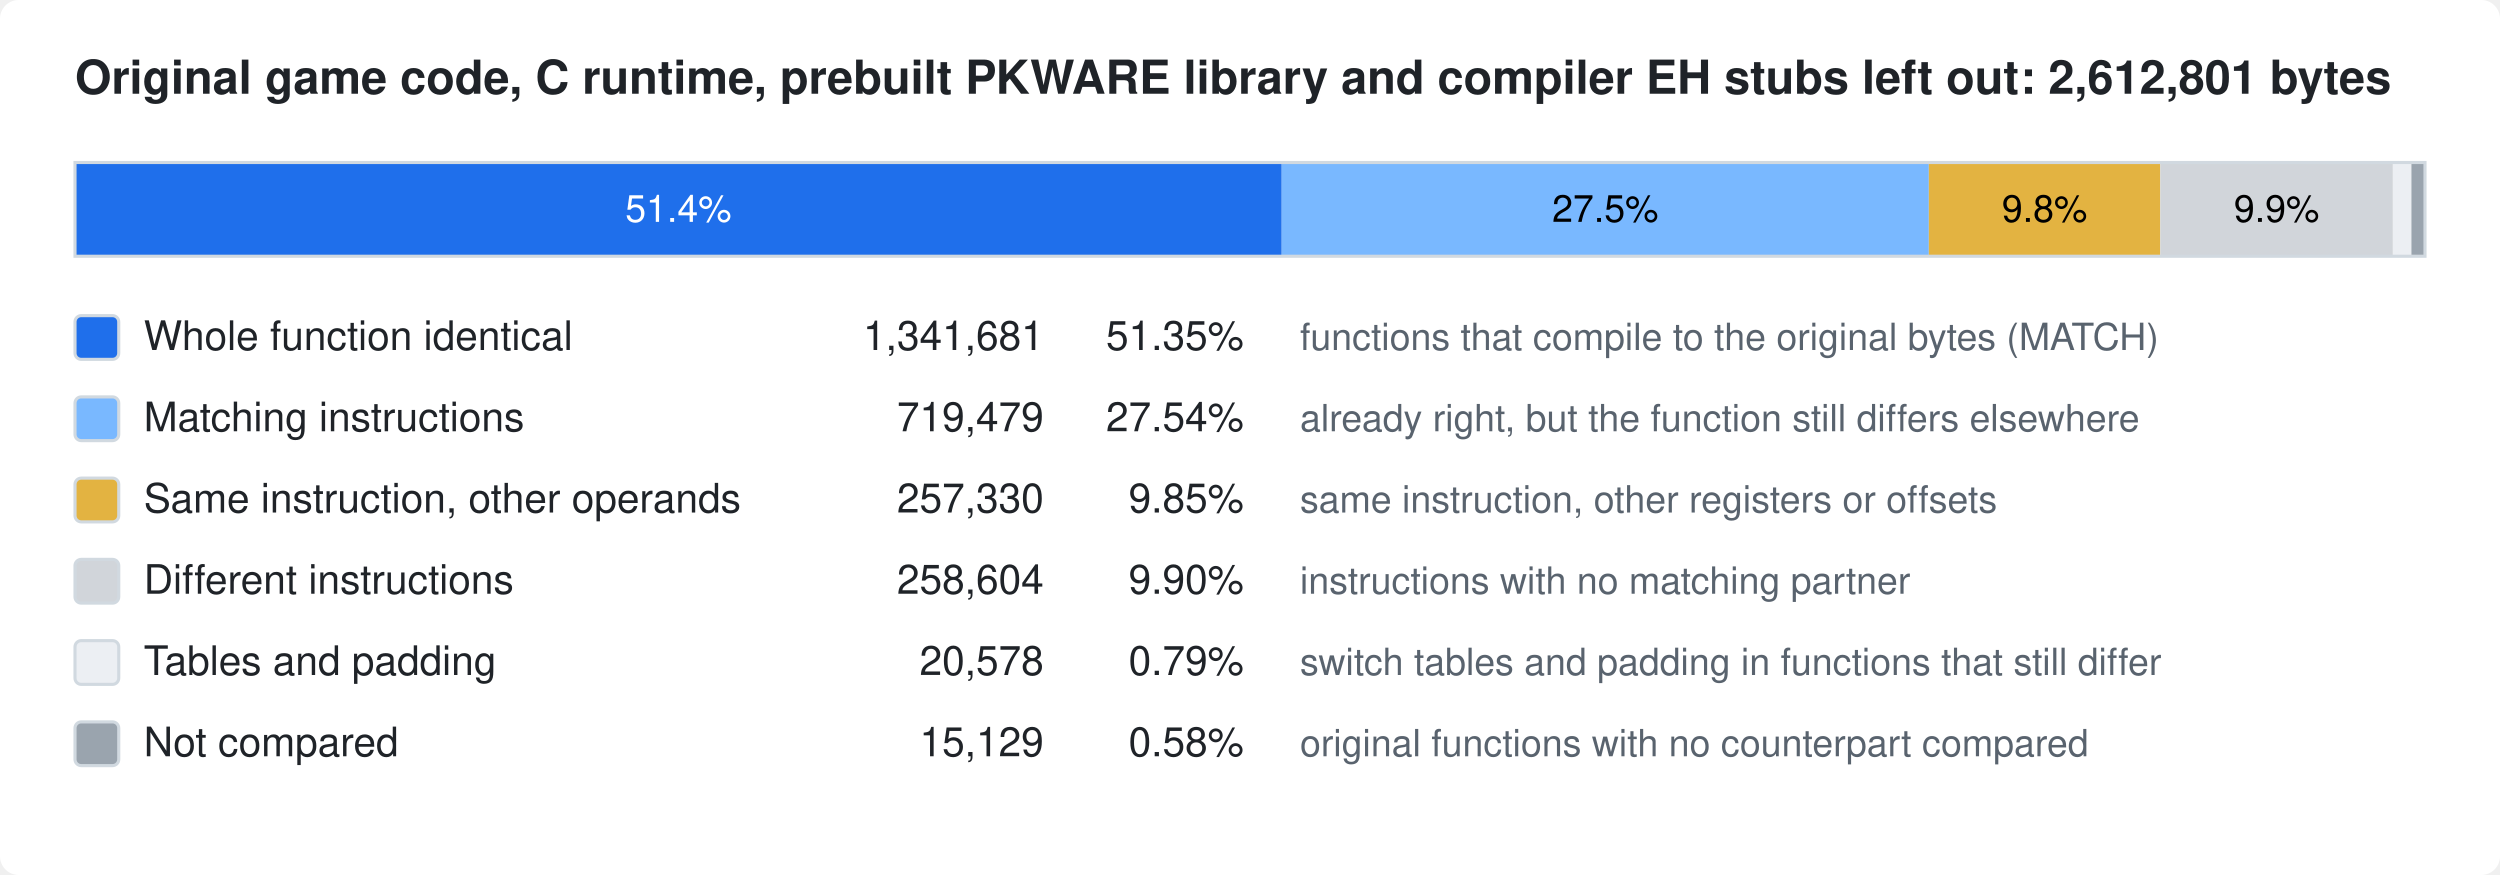
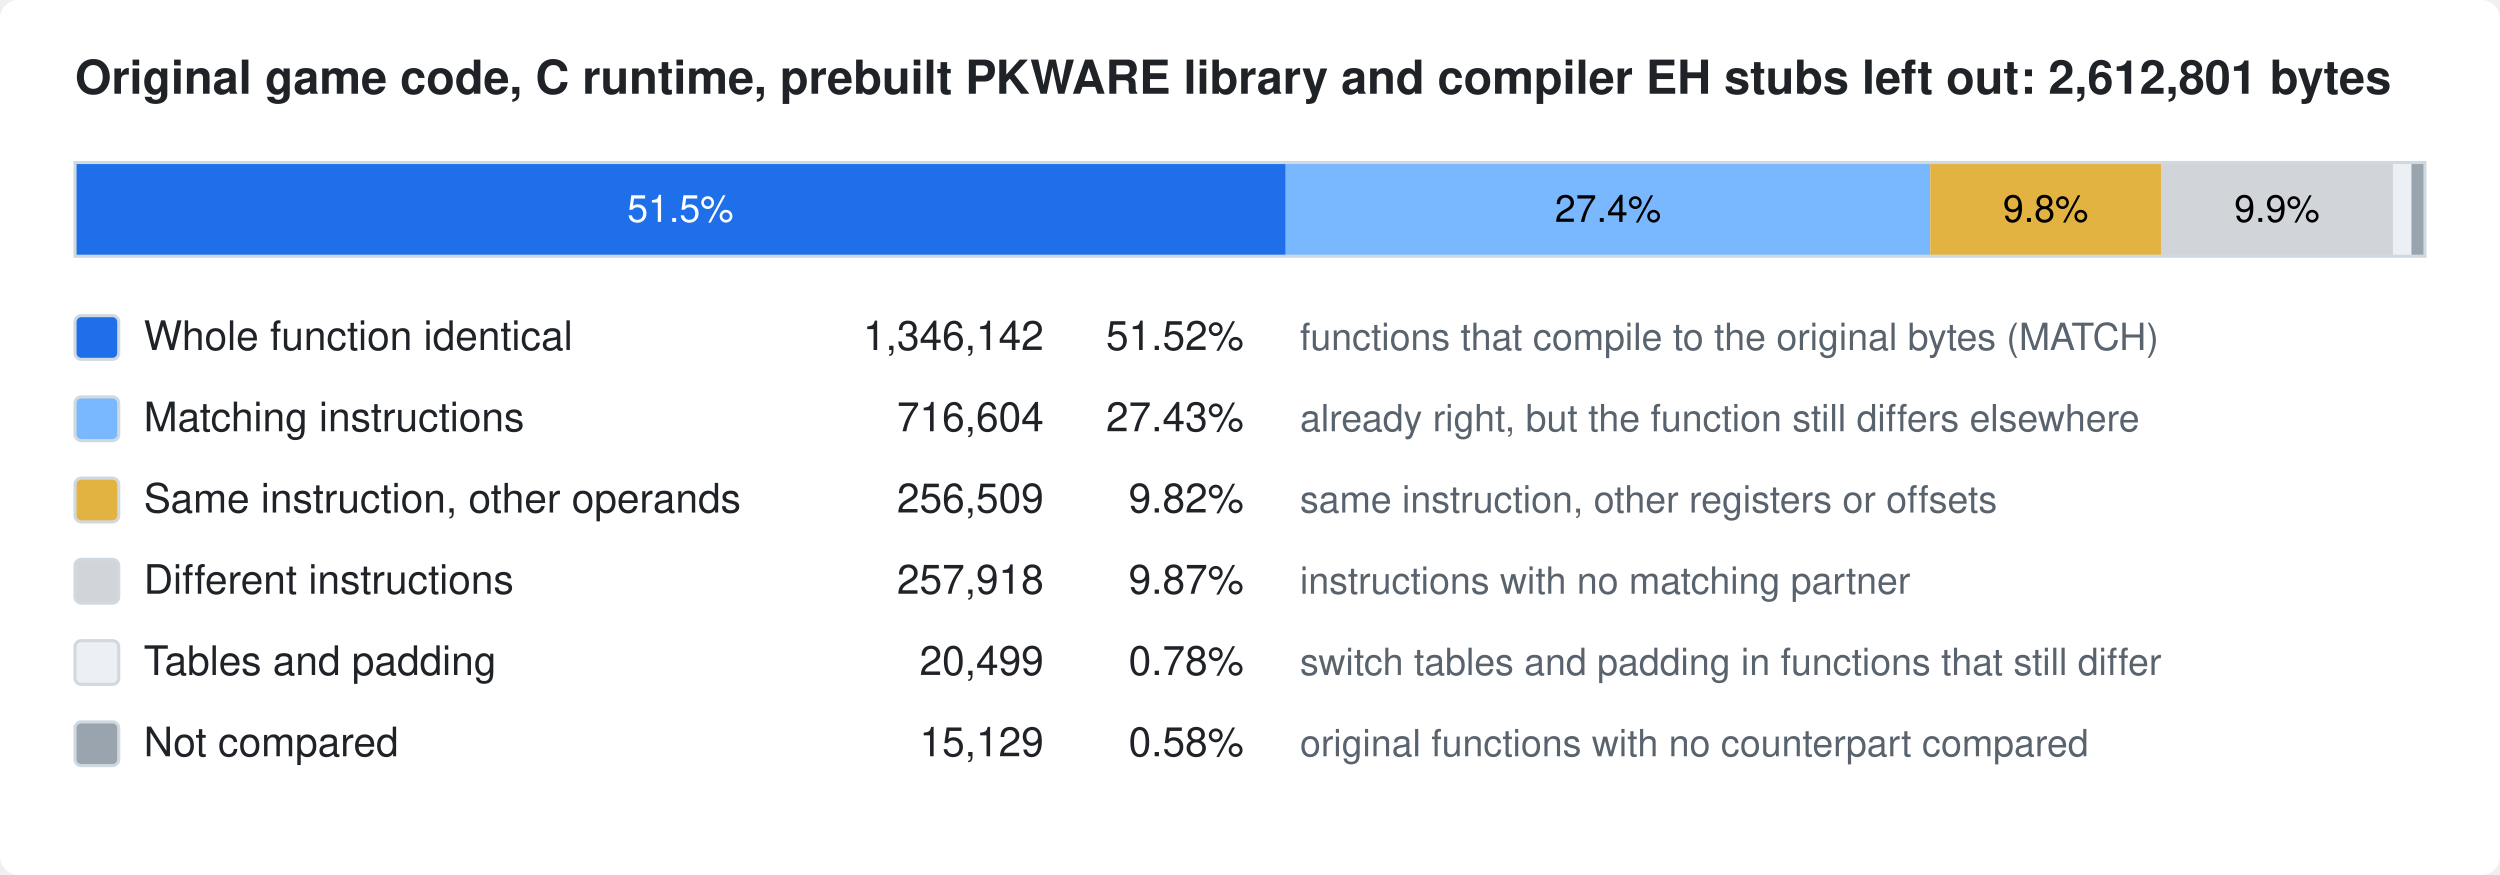
<svg xmlns="http://www.w3.org/2000/svg" width="800" height="280" viewBox="0 0 800 280" font-family="system-ui, -apple-system, Segoe UI, Helvetica, Arial, sans-serif">
  <rect width="800" height="280" rx="6" fill="#ffffff" />
  <text x="24" y="30" font-size="15" font-weight="600" fill="#1f2328">Original game code, C runtime, prebuilt PKWARE library and compiler EH stubs left out: 2,612,801 bytes</text>
-   <rect x="24.00" y="52" width="386.15" height="30" fill="#1f6feb" />
-   <text x="217.08" y="71" font-size="12" text-anchor="middle" fill="#ffffff">51.4%</text>
-   <rect x="410.15" y="52" width="207.08" height="30" fill="#79b8ff" />
-   <text x="513.69" y="71" font-size="12" text-anchor="middle" fill="#000000">27.5%</text>
-   <rect x="617.23" y="52" width="74.06" height="30" fill="#e3b341" />
-   <text x="654.26" y="71" font-size="12" text-anchor="middle" fill="#000000">9.8%</text>
-   <rect x="691.29" y="52" width="74.43" height="30" fill="#d1d5da" />
-   <text x="728.51" y="71" font-size="12" text-anchor="middle" fill="#000000">9.9%</text>
-   <rect x="765.72" y="52" width="5.92" height="30" fill="#eceff3" />
+   <rect x="24.00" y="52" width="387.44" height="30" fill="#1f6feb" />
+   <text x="217.72" y="71" font-size="12" text-anchor="middle" fill="#ffffff">51.5%</text>
+   <rect x="411.44" y="52" width="206.25" height="30" fill="#79b8ff" />
+   <text x="514.56" y="71" font-size="12" text-anchor="middle" fill="#000000">27.4%</text>
+   <rect x="617.69" y="52" width="73.83" height="30" fill="#e3b341" />
+   <text x="654.60" y="71" font-size="12" text-anchor="middle" fill="#000000">9.8%</text>
+   <rect x="691.51" y="52" width="74.23" height="30" fill="#d1d5da" />
+   <text x="728.63" y="71" font-size="12" text-anchor="middle" fill="#000000">9.9%</text>
+   <rect x="765.75" y="52" width="5.90" height="30" fill="#eceff3" />
  <rect x="771.65" y="52" width="4.35" height="30" fill="#9aa4ae" />
  <rect x="24" y="52" width="752" height="30" fill="none" stroke="#d1d9e0" />
  <rect x="24" y="101" width="14" height="14" rx="2" fill="#1f6feb" stroke="#d1d9e0" />
  <text x="46" y="112" font-size="13" fill="#1f2328">Whole function identical</text>
-   <text x="334" y="112" font-size="13" text-anchor="end" fill="#1f2328">1,341,681</text>
-   <text x="398" y="112" font-size="13" text-anchor="end" fill="#1f2328">51.35%</text>
+   <text x="334" y="112" font-size="13" text-anchor="end" fill="#1f2328">1,346,142</text>
+   <text x="398" y="112" font-size="13" text-anchor="end" fill="#1f2328">51.52%</text>
  <text x="416" y="112" font-size="12" fill="#59636e">functions that compile to the original bytes (MATCH)</text>
  <rect x="24" y="127" width="14" height="14" rx="2" fill="#79b8ff" stroke="#d1d9e0" />
  <text x="46" y="138" font-size="13" fill="#1f2328">Matching instructions</text>
-   <text x="334" y="138" font-size="13" text-anchor="end" fill="#1f2328">719,479</text>
-   <text x="398" y="138" font-size="13" text-anchor="end" fill="#1f2328">27.54%</text>
+   <text x="334" y="138" font-size="13" text-anchor="end" fill="#1f2328">716,604</text>
+   <text x="398" y="138" font-size="13" text-anchor="end" fill="#1f2328">27.43%</text>
  <text x="416" y="138" font-size="12" fill="#59636e">already right, but the function still differs elsewhere</text>
  <rect x="24" y="153" width="14" height="14" rx="2" fill="#e3b341" stroke="#d1d9e0" />
  <text x="46" y="164" font-size="13" fill="#1f2328">Same instruction, other operands</text>
-   <text x="334" y="164" font-size="13" text-anchor="end" fill="#1f2328">257,330</text>
-   <text x="398" y="164" font-size="13" text-anchor="end" fill="#1f2328">9.85%</text>
+   <text x="334" y="164" font-size="13" text-anchor="end" fill="#1f2328">256,509</text>
+   <text x="398" y="164" font-size="13" text-anchor="end" fill="#1f2328">9.82%</text>
  <text x="416" y="164" font-size="12" fill="#59636e">same instruction, other registers or offsets</text>
  <rect x="24" y="179" width="14" height="14" rx="2" fill="#d1d5da" stroke="#d1d9e0" />
  <text x="46" y="190" font-size="13" fill="#1f2328">Different instructions</text>
-   <text x="334" y="190" font-size="13" text-anchor="end" fill="#1f2328">258,604</text>
-   <text x="398" y="190" font-size="13" text-anchor="end" fill="#1f2328">9.90%</text>
+   <text x="334" y="190" font-size="13" text-anchor="end" fill="#1f2328">257,918</text>
+   <text x="398" y="190" font-size="13" text-anchor="end" fill="#1f2328">9.87%</text>
  <text x="416" y="190" font-size="12" fill="#59636e">instructions with no matching partner</text>
  <rect x="24" y="205" width="14" height="14" rx="2" fill="#eceff3" stroke="#d1d9e0" />
  <text x="46" y="216" font-size="13" fill="#1f2328">Tables and padding</text>
-   <text x="334" y="216" font-size="13" text-anchor="end" fill="#1f2328">20,578</text>
-   <text x="398" y="216" font-size="13" text-anchor="end" fill="#1f2328">0.79%</text>
+   <text x="334" y="216" font-size="13" text-anchor="end" fill="#1f2328">20,499</text>
+   <text x="398" y="216" font-size="13" text-anchor="end" fill="#1f2328">0.78%</text>
  <text x="416" y="216" font-size="12" fill="#59636e">switch tables and padding in functions that still differ</text>
  <rect x="24" y="231" width="14" height="14" rx="2" fill="#9aa4ae" stroke="#d1d9e0" />
  <text x="46" y="242" font-size="13" fill="#1f2328">Not compared</text>
  <text x="334" y="242" font-size="13" text-anchor="end" fill="#1f2328">15,129</text>
  <text x="398" y="242" font-size="13" text-anchor="end" fill="#1f2328">0.58%</text>
  <text x="416" y="242" font-size="12" fill="#59636e">original functions with no counterpart compared</text>
</svg>
